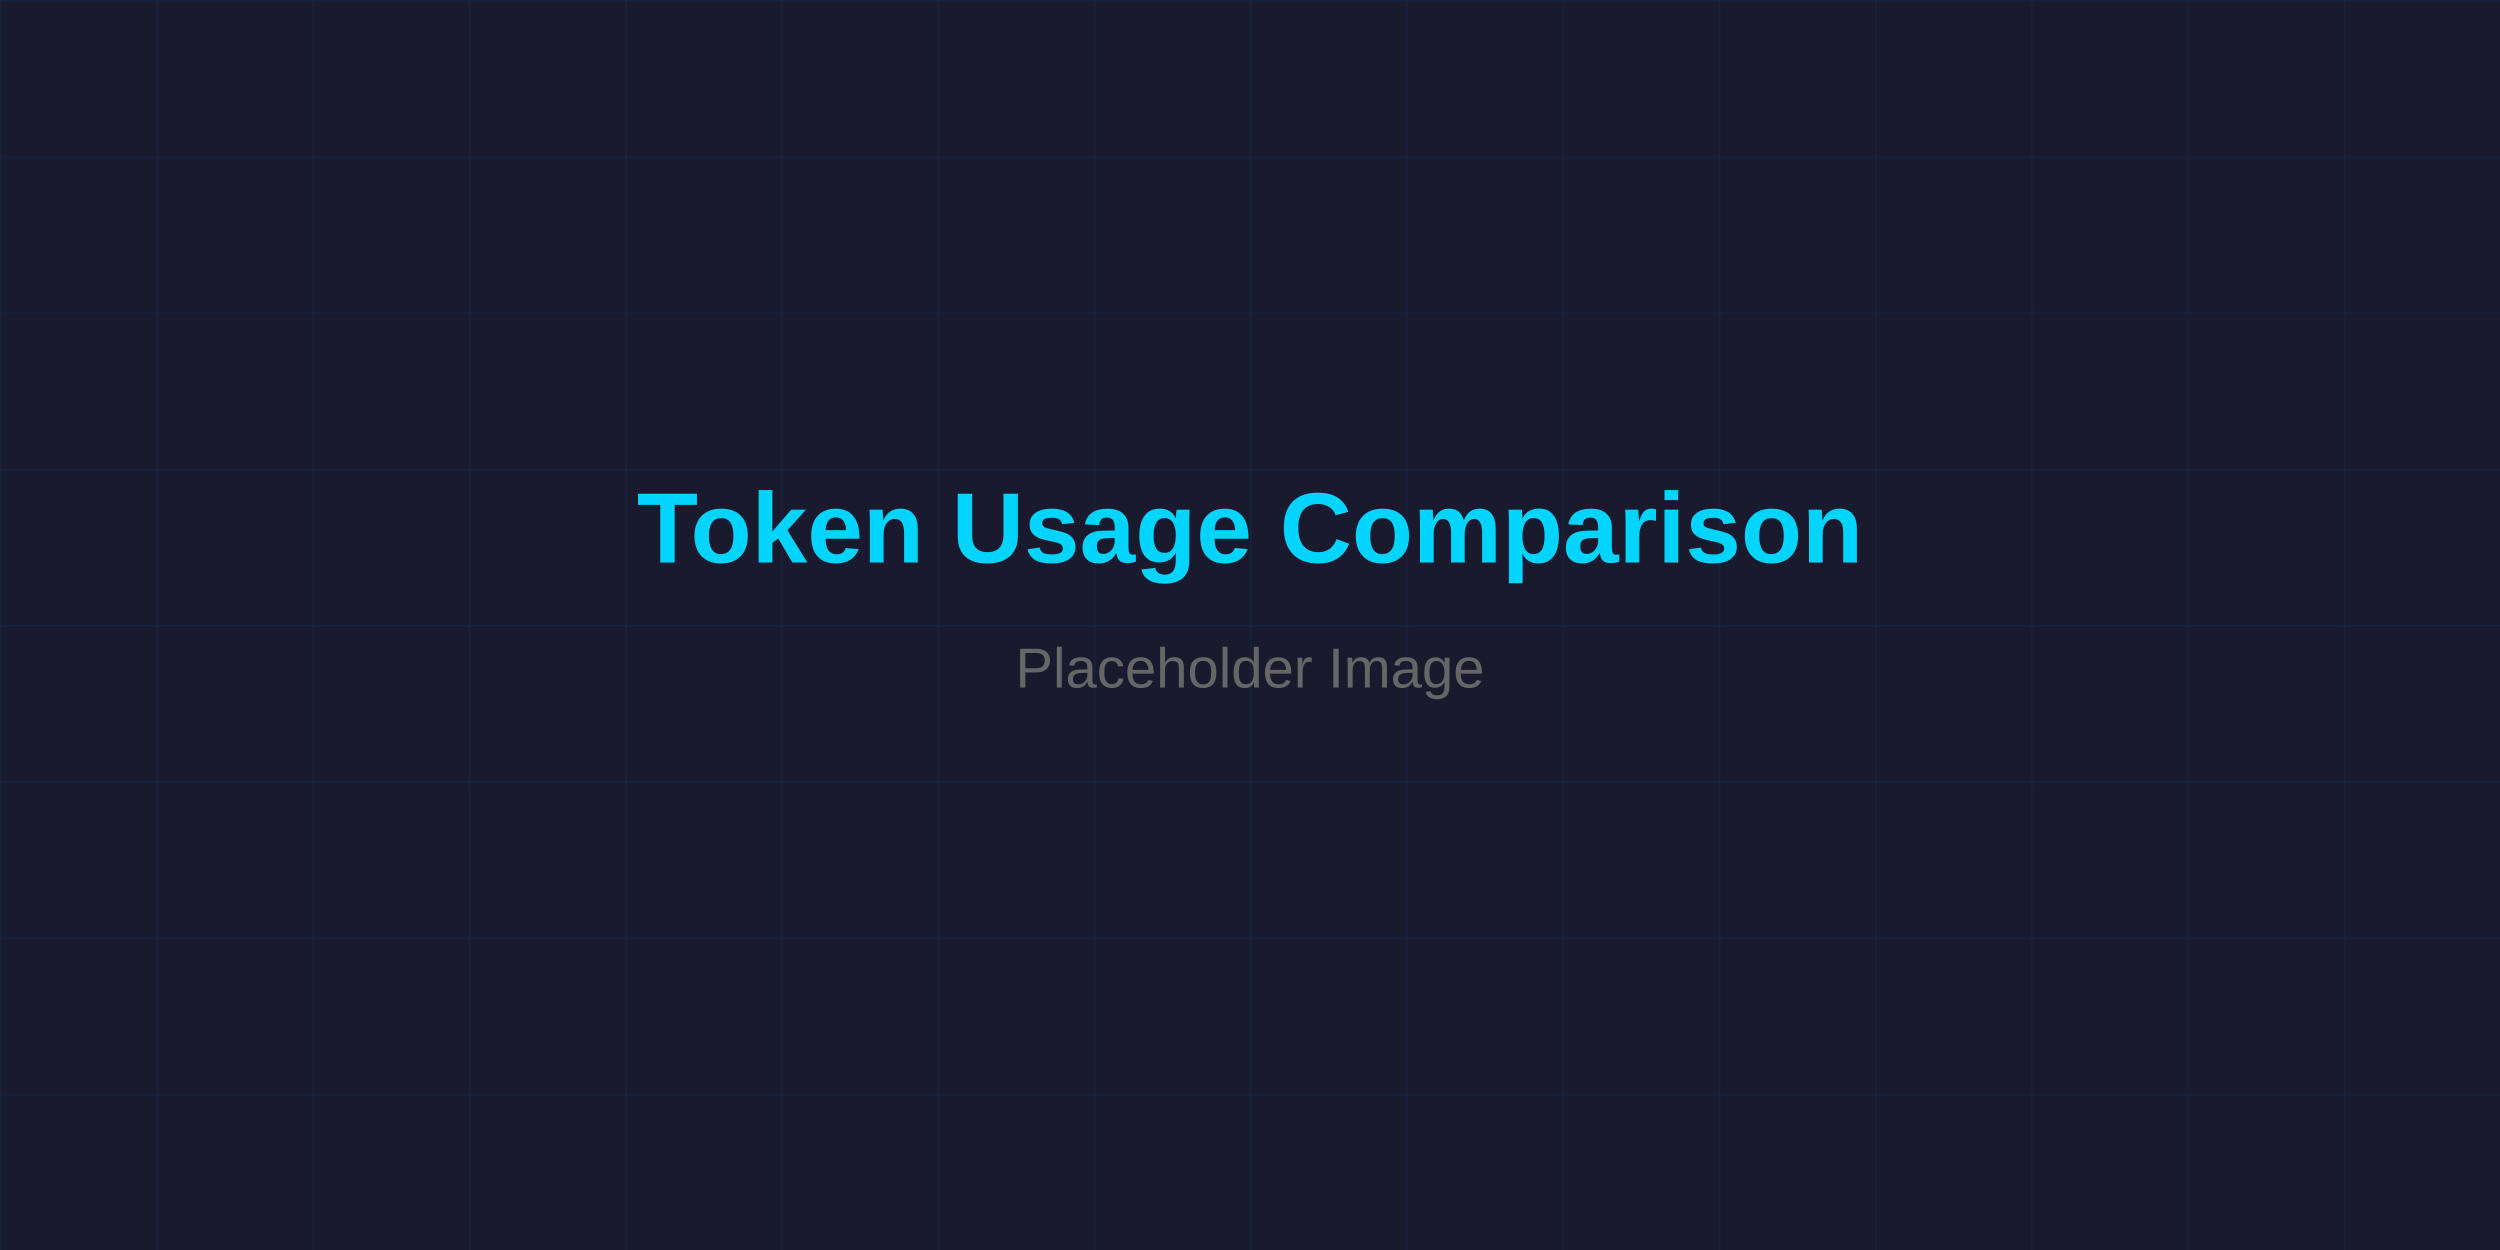
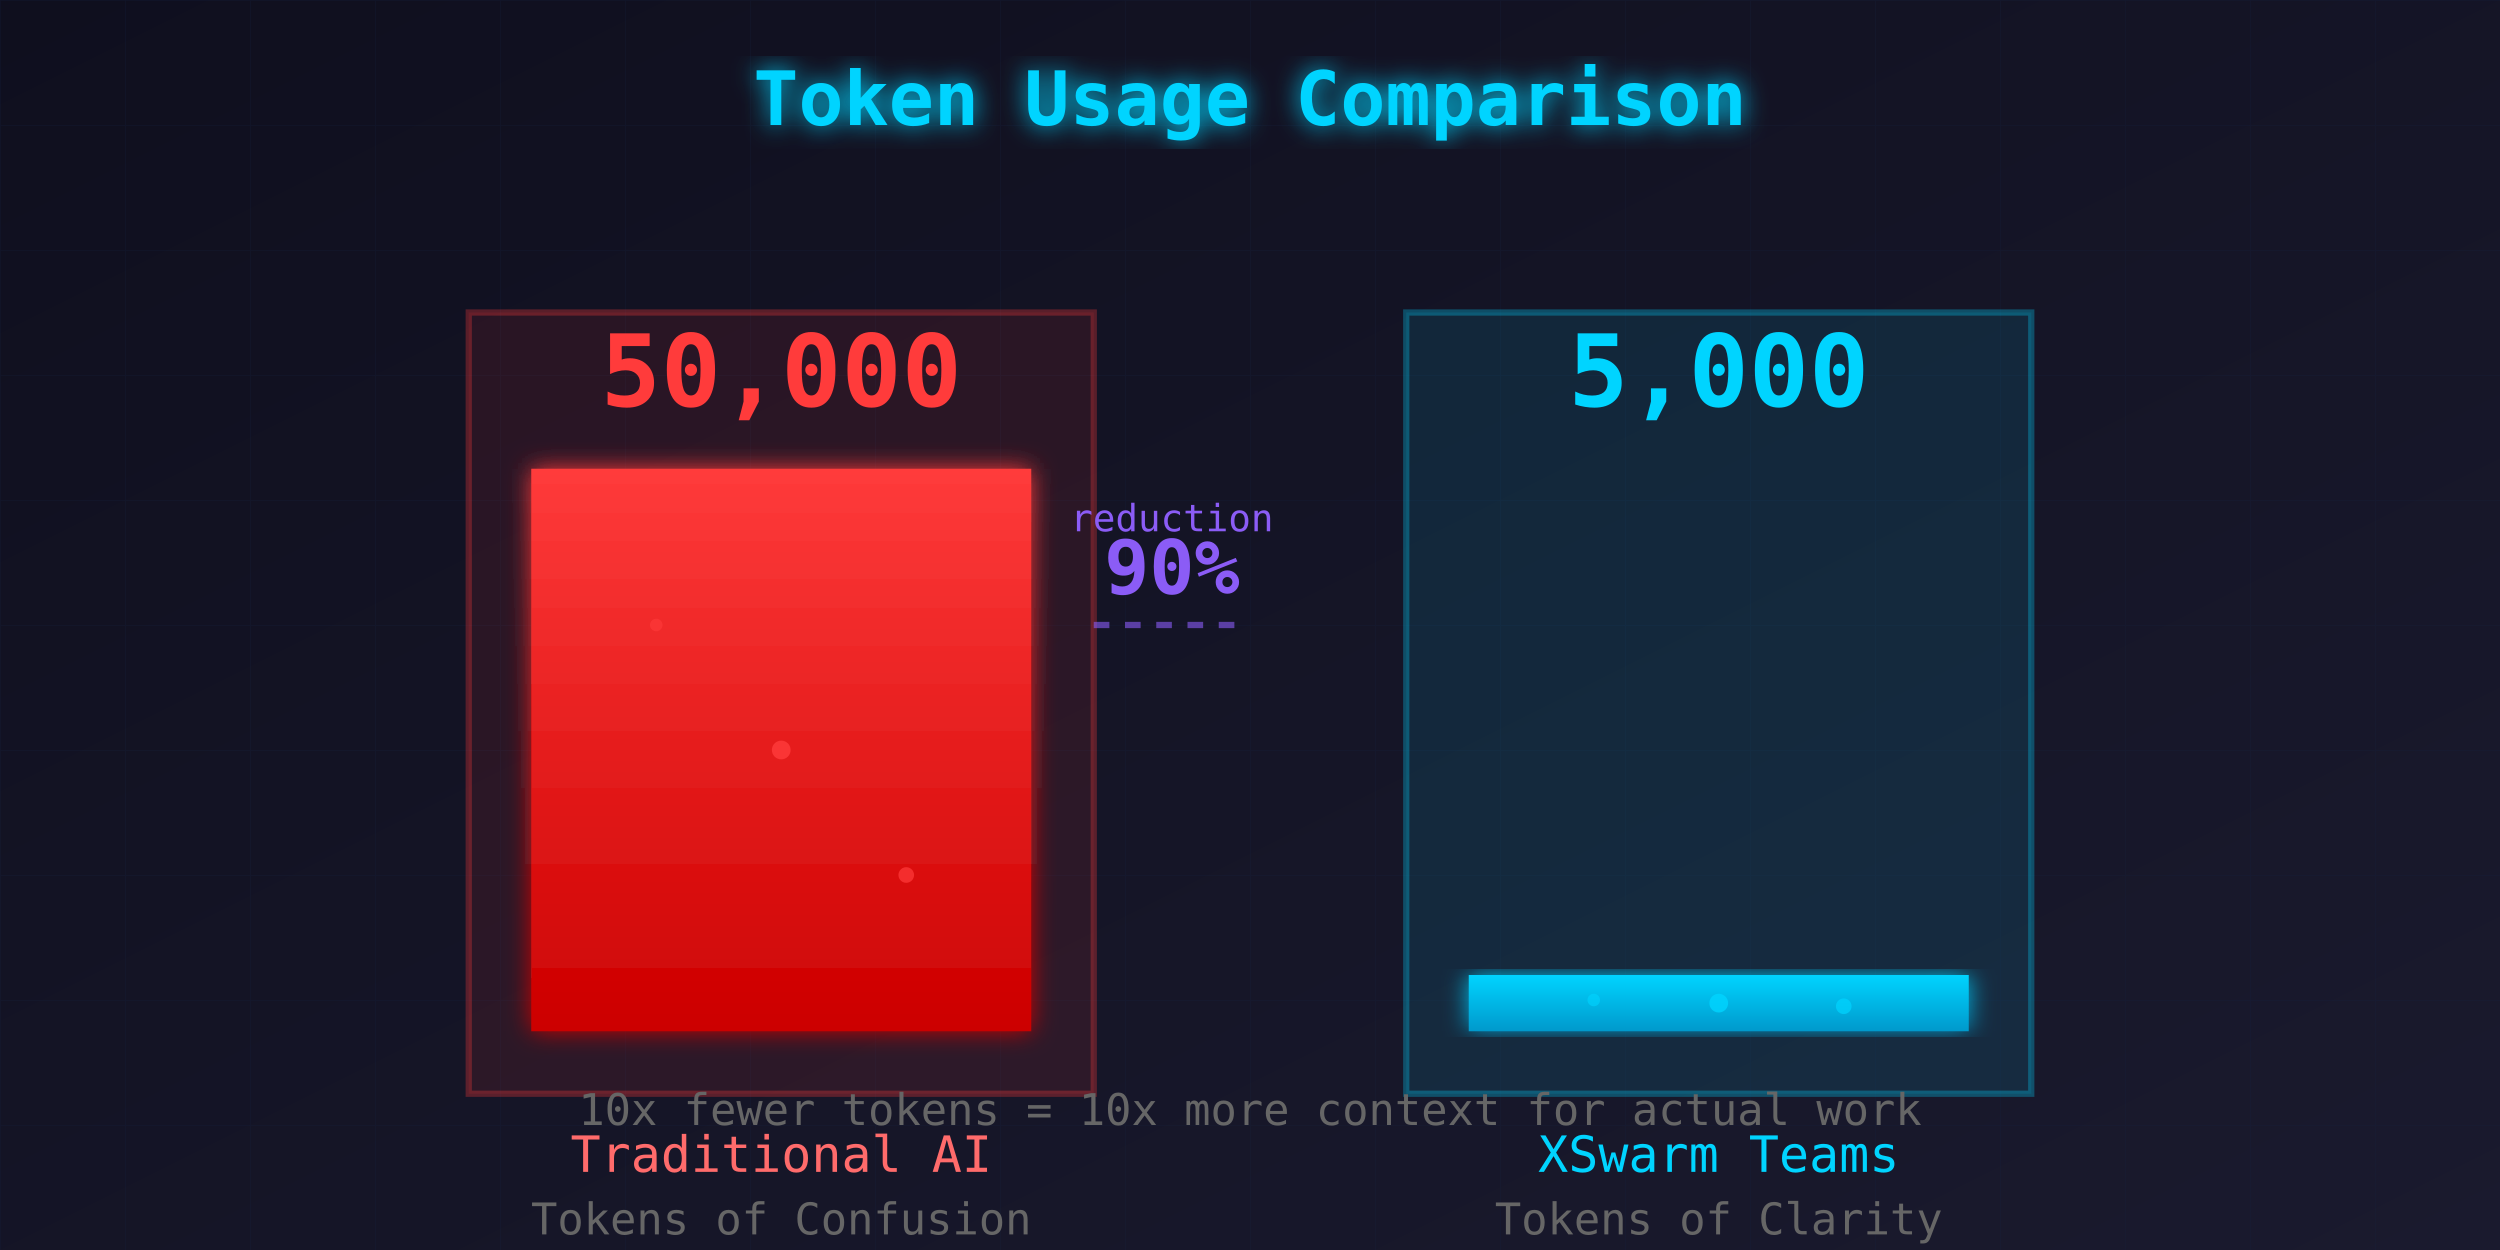
- <svg xmlns="http://www.w3.org/2000/svg" width="800" height="400">
-   <rect width="800" height="400" fill="#1a1a2e" />
-   <pattern id="grid" width="50" height="50" patternUnits="userSpaceOnUse">
-     <path d="M 50 0 L 0 0 0 50" fill="none" stroke="#16213e" stroke-width="1" />
-   </pattern>
+ <svg xmlns="http://www.w3.org/2000/svg" width="800" height="400" viewBox="0 0 800 400">
+   <defs>
+     <linearGradient id="bgGradient" x1="0%" y1="0%" x2="100%" y2="100%">
+       <stop offset="0%" style="stop-color:#0f0f1e;stop-opacity:1" />
+       <stop offset="100%" style="stop-color:#1a1a2e;stop-opacity:1" />
+     </linearGradient>
+     <filter id="glow">
+       <feGaussianBlur stdDeviation="4" result="coloredBlur" />
+       <feMerge>
+         <feMergeNode in="coloredBlur" />
+         <feMergeNode in="SourceGraphic" />
+       </feMerge>
+     </filter>
+     <pattern id="grid" width="40" height="40" patternUnits="userSpaceOnUse">
+       <path d="M 40 0 L 0 0 0 40" fill="none" stroke="#16213e" stroke-width="0.5" opacity="0.3" />
+     </pattern>
+   </defs>
+   <rect width="800" height="400" fill="url(#bgGradient)" />
  <rect width="800" height="400" fill="url(#grid)" />
-   <text x="400" y="180" font-family="Arial, sans-serif" font-size="32" font-weight="bold" fill="#00d4ff" text-anchor="middle">Token Usage Comparison</text>
-   <text x="400" y="220" font-family="Arial, sans-serif" font-size="18" fill="#666" text-anchor="middle">Placeholder Image</text>
+   <text x="400" y="40" font-family="Orbitron, monospace" font-size="24" font-weight="bold" fill="#00d4ff" text-anchor="middle" filter="url(#glow)">Token Usage Comparison</text>
+   <g transform="translate(150, 80)">
+     <rect x="0" y="20" width="200" height="250" fill="rgba(255, 59, 59, 0.1)" stroke="rgba(255, 59, 59, 0.3)" stroke-width="2" />
+     <rect x="20" y="70" width="160" height="180" fill="url(#traditionalGradient)" filter="url(#glow)" />
+     <defs>
+       <linearGradient id="traditionalGradient" x1="0%" y1="0%" x2="0%" y2="100%">
+         <stop offset="0%" style="stop-color:#ff3b3b;stop-opacity:1" />
+         <stop offset="100%" style="stop-color:#cc0000;stop-opacity:1" />
+       </linearGradient>
+     </defs>
+     <text x="100" y="50" font-family="JetBrains Mono, monospace" font-size="32" font-weight="bold" fill="#ff3b3b" text-anchor="middle">50,000</text>
+     <text x="100" y="295" font-family="Orbitron, monospace" font-size="16" fill="#ff6b6b" text-anchor="middle">Traditional AI</text>
+     <text x="100" y="315" font-family="JetBrains Mono, monospace" font-size="14" fill="#666" text-anchor="middle">Tokens of Confusion</text>
+     <circle cx="100" cy="160" r="3" fill="#ff3b3b" opacity="0.8">
+       <animate attributeName="opacity" values="0.8;0.3;0.8" dur="2s" repeatCount="indefinite" />
+     </circle>
+     <circle cx="60" cy="120" r="2" fill="#ff3b3b" opacity="0.6">
+       <animate attributeName="opacity" values="0.6;0.2;0.6" dur="1.5s" repeatCount="indefinite" />
+     </circle>
+     <circle cx="140" cy="200" r="2.5" fill="#ff3b3b" opacity="0.7">
+       <animate attributeName="opacity" values="0.7;0.3;0.7" dur="1.8s" repeatCount="indefinite" />
+     </circle>
+   </g>
+   <g transform="translate(450, 80)">
+     <rect x="0" y="20" width="200" height="250" fill="rgba(0, 212, 255, 0.1)" stroke="rgba(0, 212, 255, 0.3)" stroke-width="2" />
+     <rect x="20" y="232" width="160" height="18" fill="url(#xswarmGradient)" filter="url(#glow)" />
+     <defs>
+       <linearGradient id="xswarmGradient" x1="0%" y1="0%" x2="0%" y2="100%">
+         <stop offset="0%" style="stop-color:#00d4ff;stop-opacity:1" />
+         <stop offset="100%" style="stop-color:#0099cc;stop-opacity:1" />
+       </linearGradient>
+     </defs>
+     <text x="100" y="50" font-family="JetBrains Mono, monospace" font-size="32" font-weight="bold" fill="#00d4ff" text-anchor="middle">5,000</text>
+     <text x="100" y="295" font-family="Orbitron, monospace" font-size="16" fill="#00d4ff" text-anchor="middle">XSwarm Teams</text>
+     <text x="100" y="315" font-family="JetBrains Mono, monospace" font-size="14" fill="#666" text-anchor="middle">Tokens of Clarity</text>
+     <circle cx="100" cy="241" r="3" fill="#00d4ff" opacity="0.8">
+       <animate attributeName="opacity" values="0.8;0.3;0.8" dur="2s" repeatCount="indefinite" />
+     </circle>
+     <circle cx="60" cy="240" r="2" fill="#00d4ff" opacity="0.6">
+       <animate attributeName="opacity" values="0.6;0.2;0.6" dur="1.5s" repeatCount="indefinite" />
+     </circle>
+     <circle cx="140" cy="242" r="2.5" fill="#00d4ff" opacity="0.7">
+       <animate attributeName="opacity" values="0.7;0.3;0.7" dur="1.8s" repeatCount="indefinite" />
+     </circle>
+   </g>
+   <g transform="translate(350, 200)">
+     <path d="M 0 0 L 50 0" stroke="#8b5cf6" stroke-width="2" stroke-dasharray="5,5" opacity="0.6" />
+     <text x="25" y="-10" font-family="JetBrains Mono, monospace" font-size="24" font-weight="bold" fill="#8b5cf6" text-anchor="middle">90%</text>
+     <text x="25" y="-30" font-family="JetBrains Mono, monospace" font-size="12" fill="#8b5cf6" text-anchor="middle">reduction</text>
+   </g>
+   <g transform="translate(400, 360)">
+     <text x="0" y="0" font-family="JetBrains Mono, monospace" font-size="14" fill="#666" text-anchor="middle">10x fewer tokens = 10x more context for actual work</text>
+   </g>
</svg>
